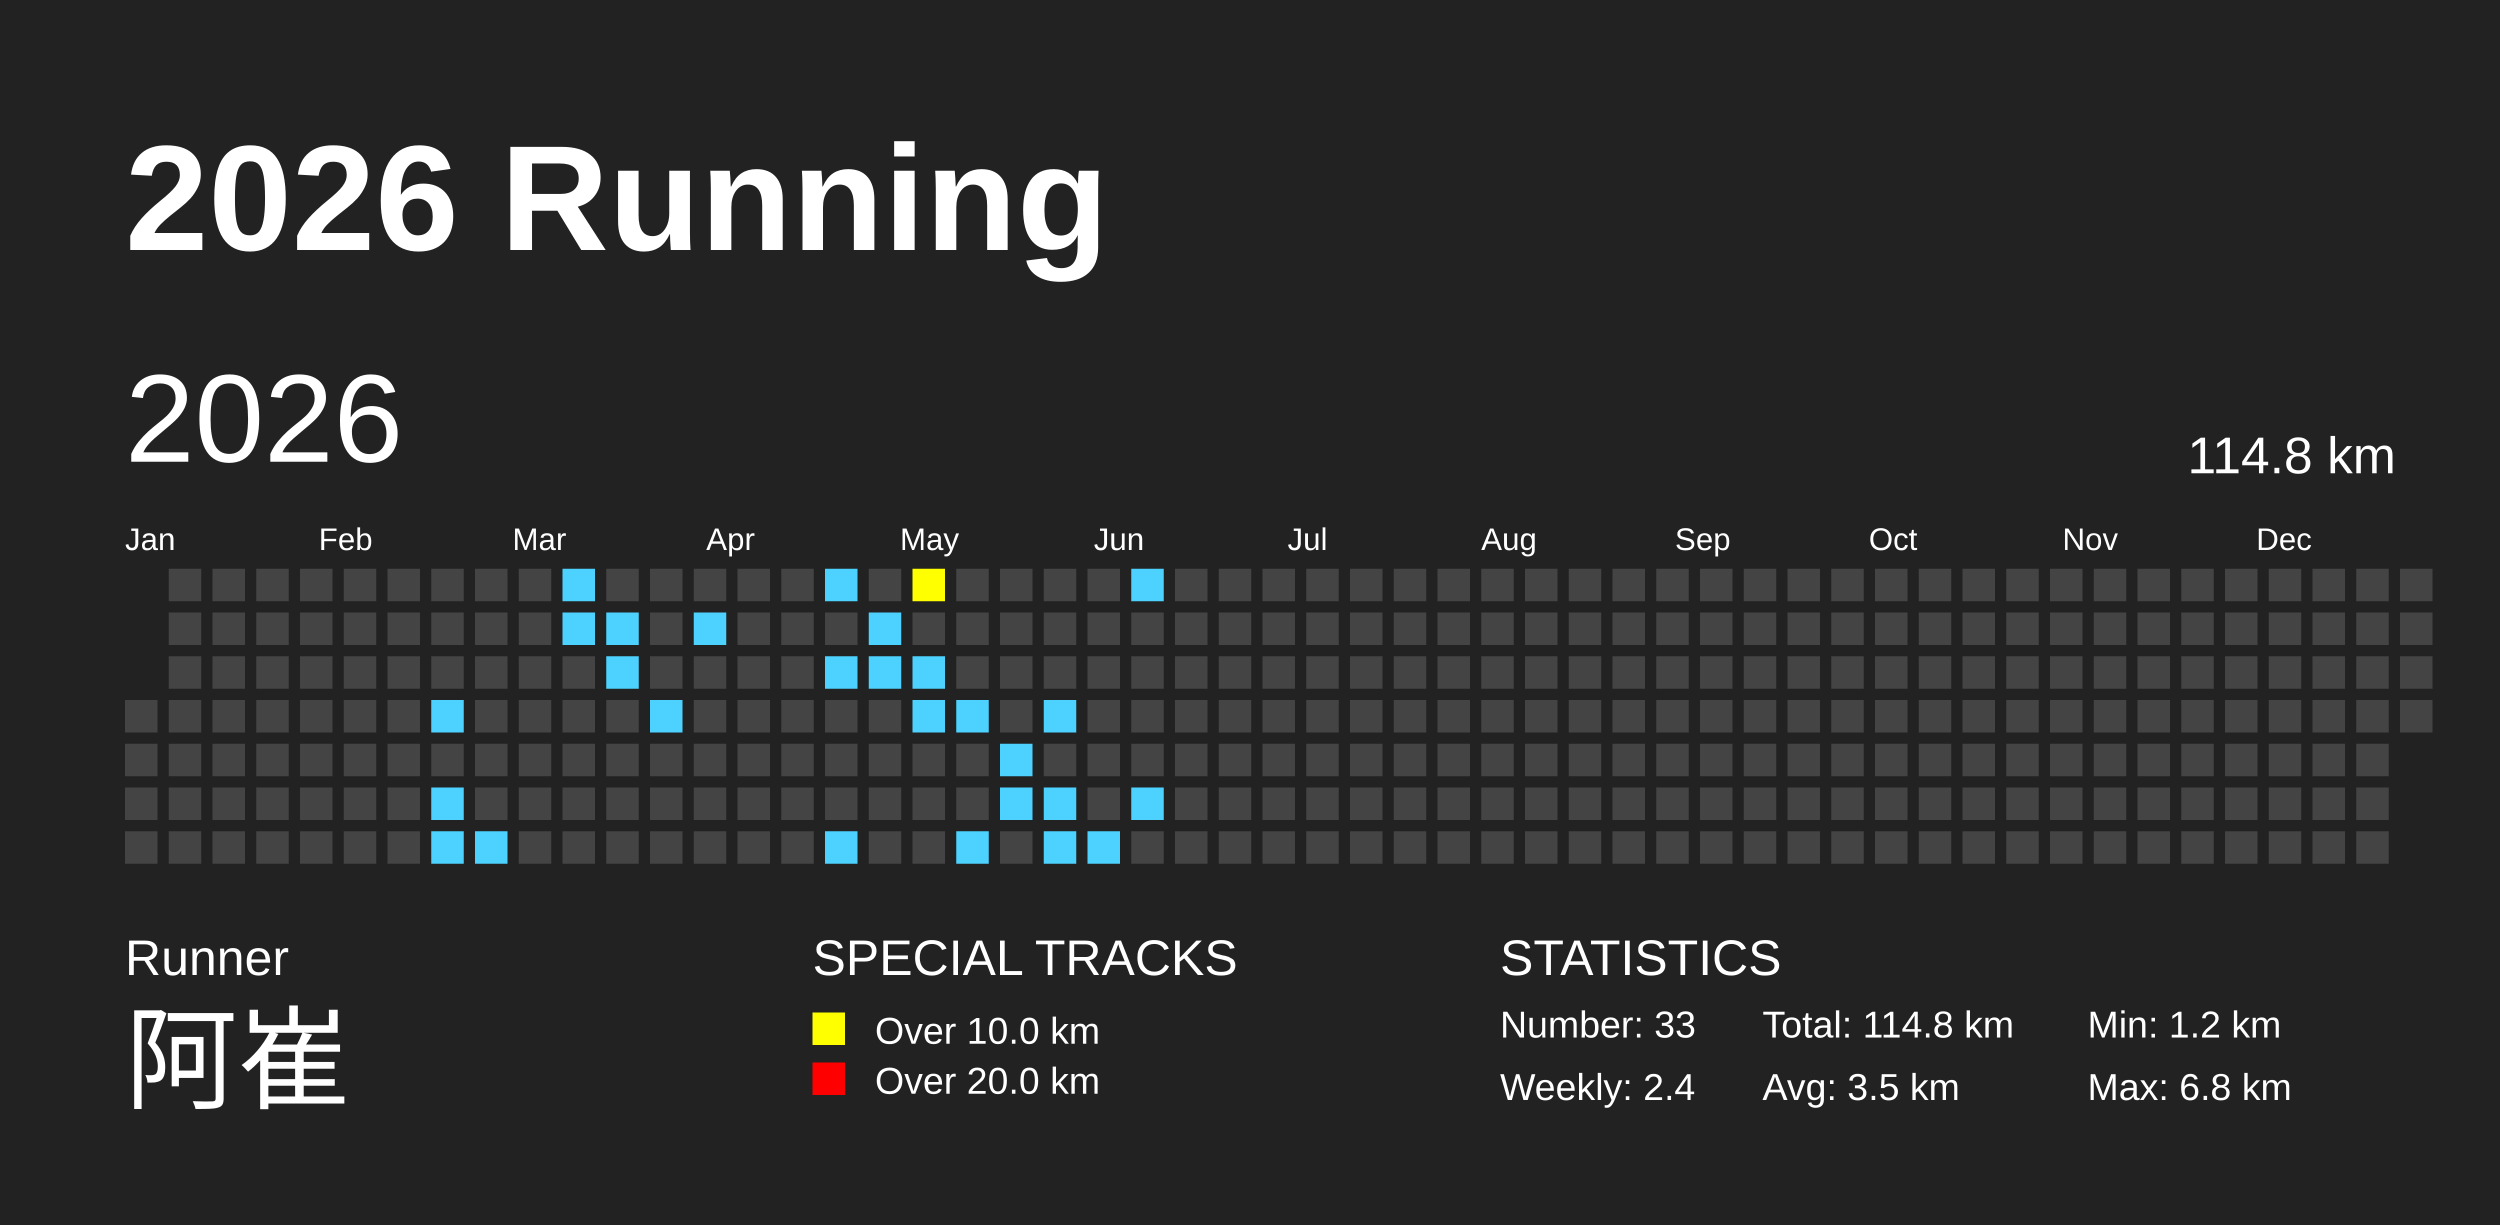
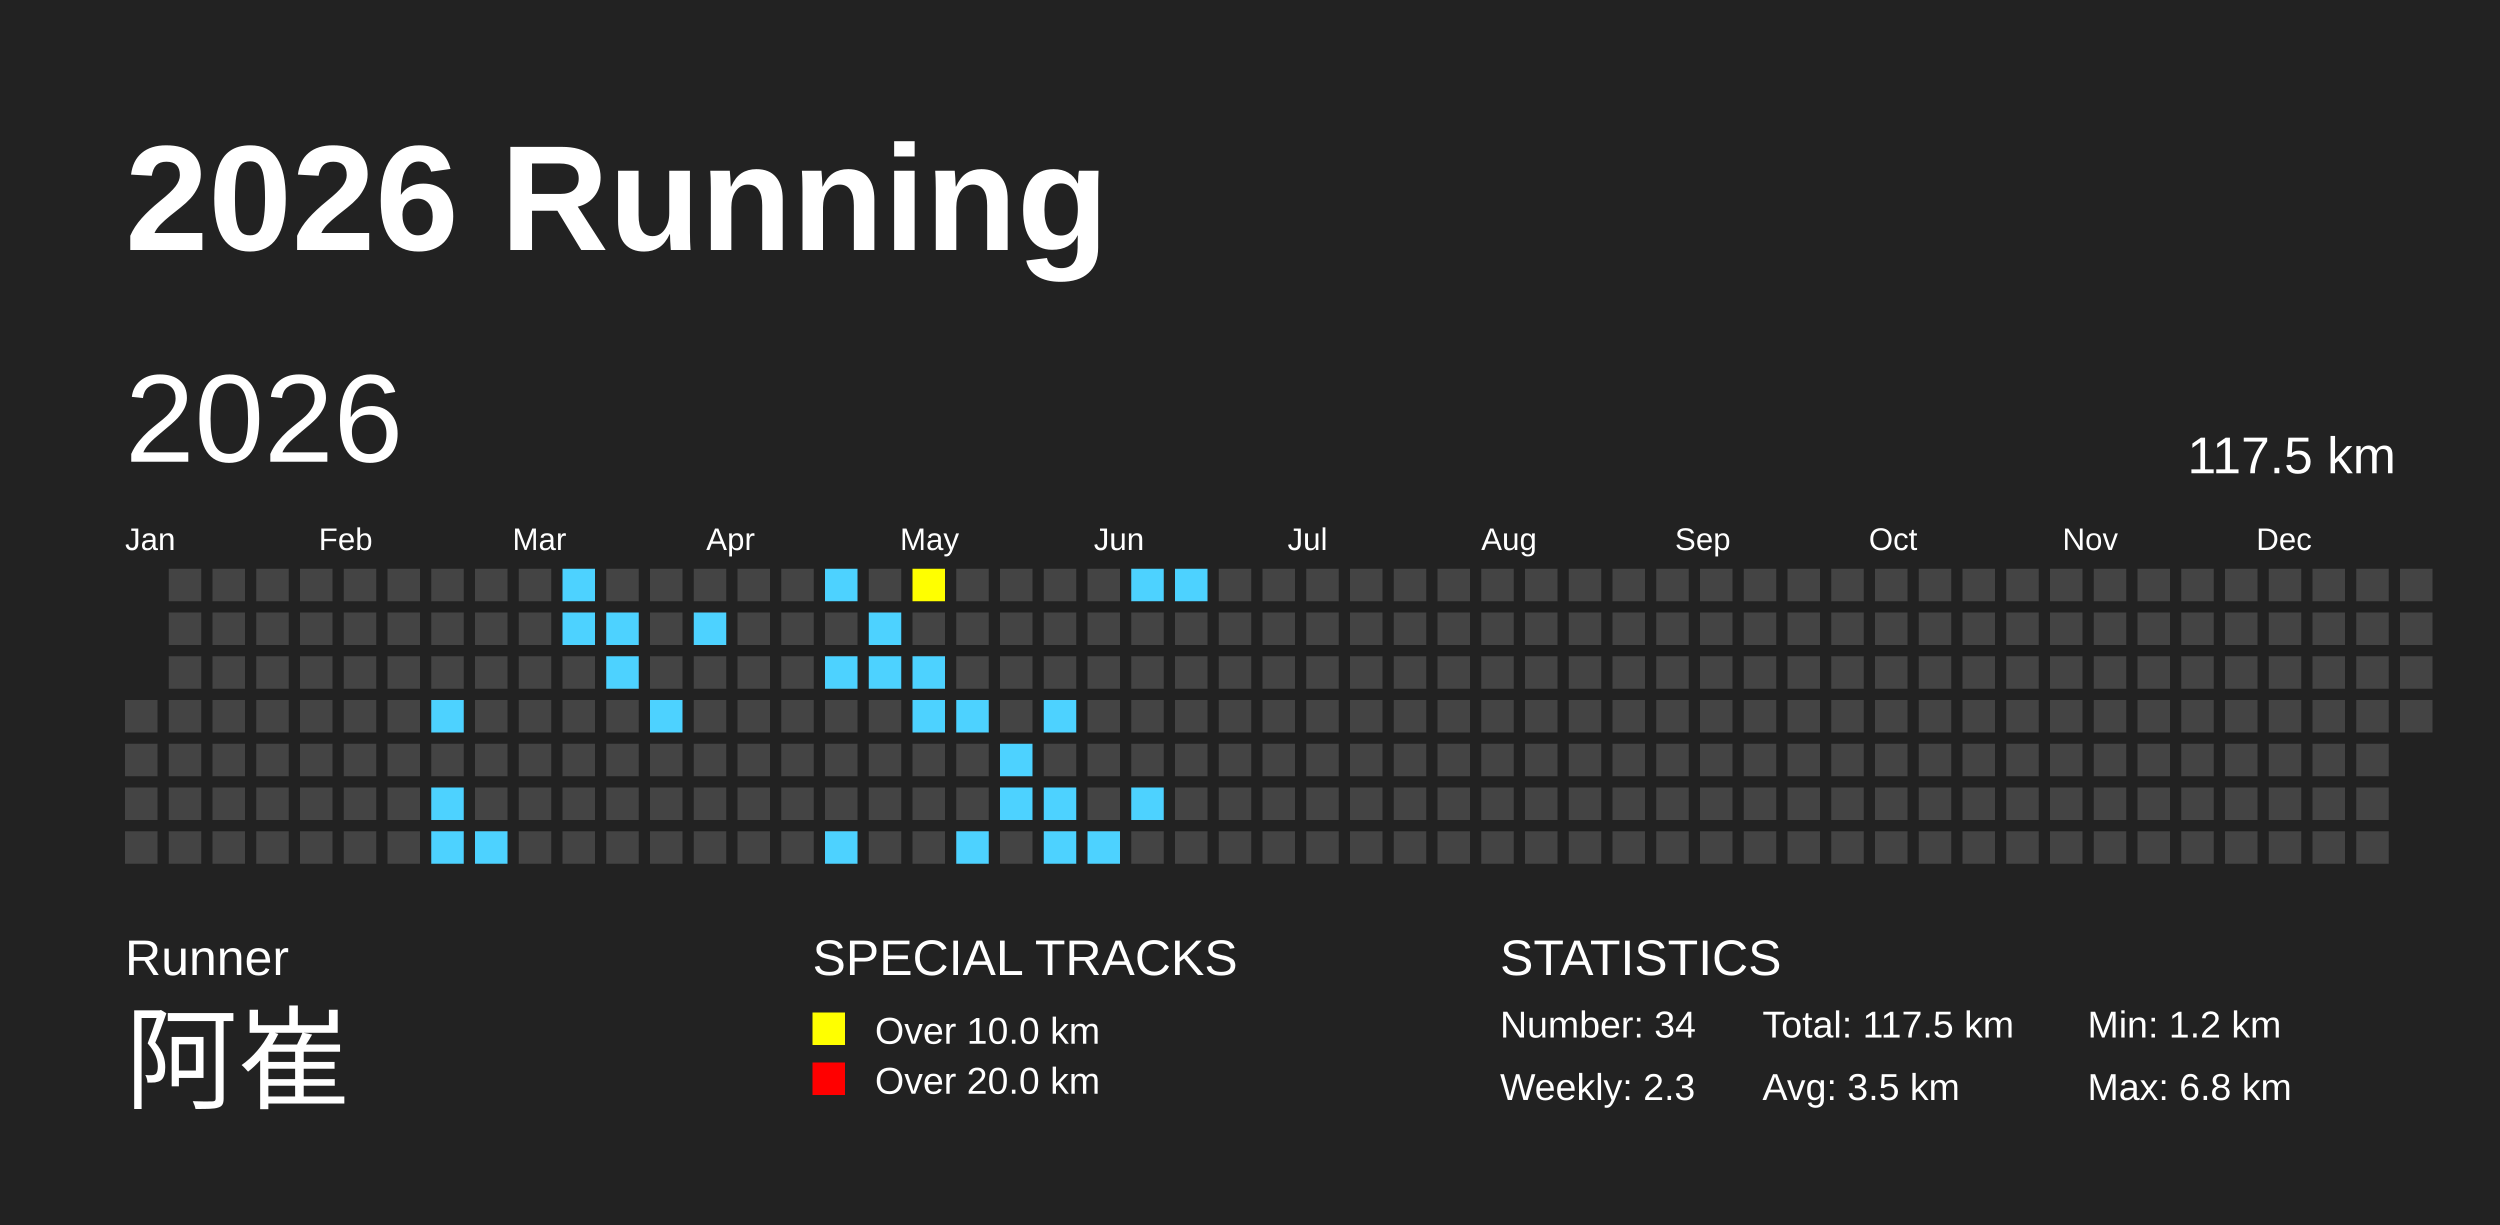
<svg xmlns="http://www.w3.org/2000/svg" baseProfile="full" height="98mm" version="1.1" viewBox="0,0,200,98" width="200mm">
  <defs>
    <pattern height="2" id="indoor-stripe" patternUnits="userSpaceOnUse" width="2">
      <line stroke="white" stroke-opacity="0.45" stroke-width="0.5" x1="0" x2="2" y1="2" y2="0" />
    </pattern>
  </defs>
  <rect fill="#222222" height="98" width="200" x="0" y="0" />
  <text fill="#FFFFFF" style="font-size:12px; font-family:Arial; font-weight:bold;" x="10" y="20">2026 Running</text>
  <text fill="#FFFFFF" style="font-size:4px; font-family:Arial" x="10" y="78">Runner</text>
  <text fill="#FFFFFF" style="font-size:9px; font-family:Arial" x="10" y="88">阿崔</text>
  <text fill="#FFFFFF" style="font-size:4px; font-family:Arial" x="65" y="78">SPECIAL TRACKS</text>
  <rect fill="yellow" height="2.6" width="2.6" x="65" y="81" />
  <text fill="#FFFFFF" style="font-size:3px; font-family:Arial" x="70" y="83.5">Over 10.0 km</text>
  <rect fill="red" height="2.6" width="2.6" x="65" y="85" />
  <text fill="#FFFFFF" style="font-size:3px; font-family:Arial" x="70" y="87.5">Over 20.0 km</text>
  <text fill="#FFFFFF" style="font-size:4px; font-family:Arial" x="120" y="78">STATISTICS</text>
-   <text fill="#FFFFFF" style="font-size:3px; font-family:Arial" x="120" y="83">Number: 33</text>
-   <text fill="#FFFFFF" style="font-size:3px; font-family:Arial" x="120" y="88">Weekly: 2.4</text>
-   <text fill="#FFFFFF" style="font-size:3px; font-family:Arial" x="141" y="83">Total: 114.8 km</text>
+   <text fill="#FFFFFF" style="font-size:3px; font-family:Arial" x="120" y="83">Number: 34</text>
+   <text fill="#FFFFFF" style="font-size:3px; font-family:Arial" x="120" y="88">Weekly: 2.3</text>
+   <text fill="#FFFFFF" style="font-size:3px; font-family:Arial" x="141" y="83">Total: 117.5 km</text>
  <text fill="#FFFFFF" style="font-size:3px; font-family:Arial" x="141" y="88">Avg: 3.5 km</text>
  <text fill="#FFFFFF" style="font-size:3px; font-family:Arial" x="167" y="83">Min: 1.2 km</text>
  <text fill="#FFFFFF" style="font-size:3px; font-family:Arial" x="167" y="88">Max: 6.8 km</text>
  <text dominant-baseline="hanging" fill="#FFFFFF" style="font-size:10.0px; font-family:Arial;" x="10" y="30">2026</text>
-   <text dominant-baseline="hanging" fill="#FFFFFF" style="font-size:4.125px; font-family:Arial;" x="175" y="35">114.8 km</text>
+   <text dominant-baseline="hanging" fill="#FFFFFF" style="font-size:4.125px; font-family:Arial;" x="175" y="35">117.5 km</text>
  <text fill="#FFFFFF" style="font-size:2.5px; font-family:Arial" x="10.0" y="44">Jan</text>
  <text fill="#FFFFFF" style="font-size:2.5px; font-family:Arial" x="25.5" y="44">Feb</text>
  <text fill="#FFFFFF" style="font-size:2.5px; font-family:Arial" x="41.0" y="44">Mar</text>
  <text fill="#FFFFFF" style="font-size:2.5px; font-family:Arial" x="56.5" y="44">Apr</text>
  <text fill="#FFFFFF" style="font-size:2.5px; font-family:Arial" x="72.0" y="44">May</text>
  <text fill="#FFFFFF" style="font-size:2.5px; font-family:Arial" x="87.5" y="44">Jun</text>
  <text fill="#FFFFFF" style="font-size:2.5px; font-family:Arial" x="103.0" y="44">Jul</text>
  <text fill="#FFFFFF" style="font-size:2.5px; font-family:Arial" x="118.5" y="44">Aug</text>
  <text fill="#FFFFFF" style="font-size:2.5px; font-family:Arial" x="134.0" y="44">Sep</text>
  <text fill="#FFFFFF" style="font-size:2.5px; font-family:Arial" x="149.5" y="44">Oct</text>
  <text fill="#FFFFFF" style="font-size:2.5px; font-family:Arial" x="165.0" y="44">Nov</text>
  <text fill="#FFFFFF" style="font-size:2.5px; font-family:Arial" x="180.5" y="44">Dec</text>
  <rect fill="#444444" height="2.6" width="2.6" x="10.0" y="56.0" />
  <rect fill="#444444" height="2.6" width="2.6" x="10.0" y="59.5" />
  <rect fill="#444444" height="2.6" width="2.6" x="10.0" y="63.0" />
  <rect fill="#444444" height="2.6" width="2.6" x="10.0" y="66.5" />
  <rect fill="#444444" height="2.6" width="2.6" x="13.5" y="45.5" />
  <rect fill="#444444" height="2.6" width="2.6" x="13.5" y="49.0" />
  <rect fill="#444444" height="2.6" width="2.6" x="13.5" y="52.5" />
  <rect fill="#444444" height="2.6" width="2.6" x="13.5" y="56.0" />
  <rect fill="#444444" height="2.6" width="2.6" x="13.5" y="59.5" />
  <rect fill="#444444" height="2.6" width="2.6" x="13.5" y="63.0" />
  <rect fill="#444444" height="2.6" width="2.6" x="13.5" y="66.5" />
  <rect fill="#444444" height="2.6" width="2.6" x="17.0" y="45.5" />
  <rect fill="#444444" height="2.6" width="2.6" x="17.0" y="49.0" />
  <rect fill="#444444" height="2.6" width="2.6" x="17.0" y="52.5" />
  <rect fill="#444444" height="2.6" width="2.6" x="17.0" y="56.0" />
  <rect fill="#444444" height="2.6" width="2.6" x="17.0" y="59.5" />
  <rect fill="#444444" height="2.6" width="2.6" x="17.0" y="63.0" />
  <rect fill="#444444" height="2.6" width="2.6" x="17.0" y="66.5" />
  <rect fill="#444444" height="2.6" width="2.6" x="20.5" y="45.5" />
  <rect fill="#444444" height="2.6" width="2.6" x="20.5" y="49.0" />
  <rect fill="#444444" height="2.6" width="2.6" x="20.5" y="52.5" />
  <rect fill="#444444" height="2.6" width="2.6" x="20.5" y="56.0" />
  <rect fill="#444444" height="2.6" width="2.6" x="20.5" y="59.5" />
  <rect fill="#444444" height="2.6" width="2.6" x="20.5" y="63.0" />
  <rect fill="#444444" height="2.6" width="2.6" x="20.5" y="66.5" />
  <rect fill="#444444" height="2.6" width="2.6" x="24.0" y="45.5" />
  <rect fill="#444444" height="2.6" width="2.6" x="24.0" y="49.0" />
  <rect fill="#444444" height="2.6" width="2.6" x="24.0" y="52.5" />
  <rect fill="#444444" height="2.6" width="2.6" x="24.0" y="56.0" />
  <rect fill="#444444" height="2.6" width="2.6" x="24.0" y="59.5" />
  <rect fill="#444444" height="2.6" width="2.6" x="24.0" y="63.0" />
  <rect fill="#444444" height="2.6" width="2.6" x="24.0" y="66.5" />
  <rect fill="#444444" height="2.6" width="2.6" x="27.5" y="45.5" />
  <rect fill="#444444" height="2.6" width="2.6" x="27.5" y="49.0" />
  <rect fill="#444444" height="2.6" width="2.6" x="27.5" y="52.5" />
  <rect fill="#444444" height="2.6" width="2.6" x="27.5" y="56.0" />
  <rect fill="#444444" height="2.6" width="2.6" x="27.5" y="59.5" />
  <rect fill="#444444" height="2.6" width="2.6" x="27.5" y="63.0" />
  <rect fill="#444444" height="2.6" width="2.6" x="27.5" y="66.5" />
  <rect fill="#444444" height="2.6" width="2.6" x="31.0" y="45.5" />
  <rect fill="#444444" height="2.6" width="2.6" x="31.0" y="49.0" />
  <rect fill="#444444" height="2.6" width="2.6" x="31.0" y="52.5" />
  <rect fill="#444444" height="2.6" width="2.6" x="31.0" y="56.0" />
  <rect fill="#444444" height="2.6" width="2.6" x="31.0" y="59.5" />
  <rect fill="#444444" height="2.6" width="2.6" x="31.0" y="63.0" />
  <rect fill="#444444" height="2.6" width="2.6" x="31.0" y="66.5" />
  <rect fill="#444444" height="2.6" width="2.6" x="34.5" y="45.5" />
  <rect fill="#444444" height="2.6" width="2.6" x="34.5" y="49.0" />
  <rect fill="#444444" height="2.6" width="2.6" x="34.5" y="52.5" />
  <rect fill="#4DD2FF" height="2.6" width="2.6" x="34.5" y="56.0" />
  <rect fill="#444444" height="2.6" width="2.6" x="34.5" y="59.5" />
  <rect fill="#4DD2FF" height="2.6" width="2.6" x="34.5" y="63.0" />
  <rect fill="#4DD2FF" height="2.6" width="2.6" x="34.5" y="66.5" />
  <rect fill="#444444" height="2.6" width="2.6" x="38.0" y="45.5" />
  <rect fill="#444444" height="2.6" width="2.6" x="38.0" y="49.0" />
  <rect fill="#444444" height="2.6" width="2.6" x="38.0" y="52.5" />
  <rect fill="#444444" height="2.6" width="2.6" x="38.0" y="56.0" />
  <rect fill="#444444" height="2.6" width="2.6" x="38.0" y="59.5" />
  <rect fill="#444444" height="2.6" width="2.6" x="38.0" y="63.0" />
  <rect fill="#4DD2FF" height="2.6" width="2.6" x="38.0" y="66.5" />
  <rect fill="#444444" height="2.6" width="2.6" x="41.5" y="45.5" />
  <rect fill="#444444" height="2.6" width="2.6" x="41.5" y="49.0" />
  <rect fill="#444444" height="2.6" width="2.6" x="41.5" y="52.5" />
  <rect fill="#444444" height="2.6" width="2.6" x="41.5" y="56.0" />
  <rect fill="#444444" height="2.6" width="2.6" x="41.5" y="59.5" />
  <rect fill="#444444" height="2.6" width="2.6" x="41.5" y="63.0" />
  <rect fill="#444444" height="2.6" width="2.6" x="41.5" y="66.5" />
  <rect fill="#4DD2FF" height="2.6" width="2.6" x="45.0" y="45.5" />
  <rect fill="#4DD2FF" height="2.6" width="2.6" x="45.0" y="49.0" />
  <rect fill="#444444" height="2.6" width="2.6" x="45.0" y="52.5" />
  <rect fill="#444444" height="2.6" width="2.6" x="45.0" y="56.0" />
  <rect fill="#444444" height="2.6" width="2.6" x="45.0" y="59.5" />
  <rect fill="#444444" height="2.6" width="2.6" x="45.0" y="63.0" />
  <rect fill="#444444" height="2.6" width="2.6" x="45.0" y="66.5" />
  <rect fill="#444444" height="2.6" width="2.6" x="48.5" y="45.5" />
  <rect fill="#4DD2FF" height="2.6" width="2.6" x="48.5" y="49.0" />
  <rect fill="#4DD2FF" height="2.6" width="2.6" x="48.5" y="52.5" />
  <rect fill="#444444" height="2.6" width="2.6" x="48.5" y="56.0" />
  <rect fill="#444444" height="2.6" width="2.6" x="48.5" y="59.5" />
  <rect fill="#444444" height="2.6" width="2.6" x="48.5" y="63.0" />
  <rect fill="#444444" height="2.6" width="2.6" x="48.5" y="66.5" />
  <rect fill="#444444" height="2.6" width="2.6" x="52.0" y="45.5" />
  <rect fill="#444444" height="2.6" width="2.6" x="52.0" y="49.0" />
  <rect fill="#444444" height="2.6" width="2.6" x="52.0" y="52.5" />
  <rect fill="#4DD2FF" height="2.6" width="2.6" x="52.0" y="56.0" />
  <rect fill="#444444" height="2.6" width="2.6" x="52.0" y="59.5" />
  <rect fill="#444444" height="2.6" width="2.6" x="52.0" y="63.0" />
  <rect fill="#444444" height="2.6" width="2.6" x="52.0" y="66.5" />
  <rect fill="#444444" height="2.6" width="2.6" x="55.5" y="45.5" />
  <rect fill="#4DD2FF" height="2.6" width="2.6" x="55.5" y="49.0" />
  <rect fill="#444444" height="2.6" width="2.6" x="55.5" y="52.5" />
  <rect fill="#444444" height="2.6" width="2.6" x="55.5" y="56.0" />
  <rect fill="#444444" height="2.6" width="2.6" x="55.5" y="59.5" />
  <rect fill="#444444" height="2.6" width="2.6" x="55.5" y="63.0" />
  <rect fill="#444444" height="2.6" width="2.6" x="55.5" y="66.5" />
  <rect fill="#444444" height="2.6" width="2.6" x="59.0" y="45.5" />
  <rect fill="#444444" height="2.6" width="2.6" x="59.0" y="49.0" />
  <rect fill="#444444" height="2.6" width="2.6" x="59.0" y="52.5" />
  <rect fill="#444444" height="2.6" width="2.6" x="59.0" y="56.0" />
  <rect fill="#444444" height="2.6" width="2.6" x="59.0" y="59.5" />
  <rect fill="#444444" height="2.6" width="2.6" x="59.0" y="63.0" />
  <rect fill="#444444" height="2.6" width="2.6" x="59.0" y="66.5" />
  <rect fill="#444444" height="2.6" width="2.6" x="62.5" y="45.5" />
  <rect fill="#444444" height="2.6" width="2.6" x="62.5" y="49.0" />
  <rect fill="#444444" height="2.6" width="2.6" x="62.5" y="52.5" />
  <rect fill="#444444" height="2.6" width="2.6" x="62.5" y="56.0" />
  <rect fill="#444444" height="2.6" width="2.6" x="62.5" y="59.5" />
  <rect fill="#444444" height="2.6" width="2.6" x="62.5" y="63.0" />
  <rect fill="#444444" height="2.6" width="2.6" x="62.5" y="66.5" />
  <rect fill="#4DD2FF" height="2.6" width="2.6" x="66.0" y="45.5" />
  <rect fill="#444444" height="2.6" width="2.6" x="66.0" y="49.0" />
  <rect fill="#4DD2FF" height="2.6" width="2.6" x="66.0" y="52.5" />
  <rect fill="#444444" height="2.6" width="2.6" x="66.0" y="56.0" />
  <rect fill="#444444" height="2.6" width="2.6" x="66.0" y="59.5" />
  <rect fill="#444444" height="2.6" width="2.6" x="66.0" y="63.0" />
  <rect fill="#4DD2FF" height="2.6" width="2.6" x="66.0" y="66.5" />
  <rect fill="#444444" height="2.6" width="2.6" x="69.5" y="45.5" />
  <rect fill="#4DD2FF" height="2.6" width="2.6" x="69.5" y="49.0" />
  <rect fill="#4DD2FF" height="2.6" width="2.6" x="69.5" y="52.5" />
  <rect fill="#444444" height="2.6" width="2.6" x="69.5" y="56.0" />
  <rect fill="#444444" height="2.6" width="2.6" x="69.5" y="59.5" />
  <rect fill="#444444" height="2.6" width="2.6" x="69.5" y="63.0" />
  <rect fill="#444444" height="2.6" width="2.6" x="69.5" y="66.5" />
  <rect fill="yellow" height="2.6" width="2.6" x="73.0" y="45.5" />
  <rect fill="#444444" height="2.6" width="2.6" x="73.0" y="49.0" />
  <rect fill="#4DD2FF" height="2.6" width="2.6" x="73.0" y="52.5" />
  <rect fill="#4DD2FF" height="2.6" width="2.6" x="73.0" y="56.0" />
  <rect fill="#444444" height="2.6" width="2.6" x="73.0" y="59.5" />
  <rect fill="#444444" height="2.6" width="2.6" x="73.0" y="63.0" />
  <rect fill="#444444" height="2.6" width="2.6" x="73.0" y="66.5" />
  <rect fill="#444444" height="2.6" width="2.6" x="76.5" y="45.5" />
  <rect fill="#444444" height="2.6" width="2.6" x="76.5" y="49.0" />
  <rect fill="#444444" height="2.6" width="2.6" x="76.5" y="52.5" />
  <rect fill="#4DD2FF" height="2.6" width="2.6" x="76.5" y="56.0" />
  <rect fill="#444444" height="2.6" width="2.6" x="76.5" y="59.5" />
  <rect fill="#444444" height="2.6" width="2.6" x="76.5" y="63.0" />
  <rect fill="#4DD2FF" height="2.6" width="2.6" x="76.5" y="66.5" />
  <rect fill="#444444" height="2.6" width="2.6" x="80.0" y="45.5" />
  <rect fill="#444444" height="2.6" width="2.6" x="80.0" y="49.0" />
  <rect fill="#444444" height="2.6" width="2.6" x="80.0" y="52.5" />
  <rect fill="#444444" height="2.6" width="2.6" x="80.0" y="56.0" />
  <rect fill="#4DD2FF" height="2.6" width="2.6" x="80.0" y="59.5" />
  <rect fill="#4DD2FF" height="2.6" width="2.6" x="80.0" y="63.0" />
  <rect fill="#444444" height="2.6" width="2.6" x="80.0" y="66.5" />
  <rect fill="#444444" height="2.6" width="2.6" x="83.5" y="45.5" />
  <rect fill="#444444" height="2.6" width="2.6" x="83.5" y="49.0" />
  <rect fill="#444444" height="2.6" width="2.6" x="83.5" y="52.5" />
  <rect fill="#4DD2FF" height="2.6" width="2.6" x="83.5" y="56.0" />
  <rect fill="#444444" height="2.6" width="2.6" x="83.5" y="59.5" />
  <rect fill="#4DD2FF" height="2.6" width="2.6" x="83.5" y="63.0" />
  <rect fill="#4DD2FF" height="2.6" width="2.6" x="83.5" y="66.5" />
  <rect fill="#444444" height="2.6" width="2.6" x="87.0" y="45.5" />
  <rect fill="#444444" height="2.6" width="2.6" x="87.0" y="49.0" />
  <rect fill="#444444" height="2.6" width="2.6" x="87.0" y="52.5" />
  <rect fill="#444444" height="2.6" width="2.6" x="87.0" y="56.0" />
  <rect fill="#444444" height="2.6" width="2.6" x="87.0" y="59.5" />
  <rect fill="#444444" height="2.6" width="2.6" x="87.0" y="63.0" />
  <rect fill="#4DD2FF" height="2.6" width="2.6" x="87.0" y="66.5" />
  <rect fill="#4DD2FF" height="2.6" width="2.6" x="90.5" y="45.5" />
  <rect fill="#444444" height="2.6" width="2.6" x="90.5" y="49.0" />
  <rect fill="#444444" height="2.6" width="2.6" x="90.5" y="52.5" />
  <rect fill="#444444" height="2.6" width="2.6" x="90.5" y="56.0" />
  <rect fill="#444444" height="2.6" width="2.6" x="90.5" y="59.5" />
  <rect fill="#4DD2FF" height="2.6" width="2.6" x="90.5" y="63.0" />
  <rect fill="#444444" height="2.6" width="2.6" x="90.5" y="66.5" />
-   <rect fill="#444444" height="2.6" width="2.6" x="94.0" y="45.5" />
+   <rect fill="#4DD2FF" height="2.6" width="2.6" x="94.0" y="45.5" />
  <rect fill="#444444" height="2.6" width="2.6" x="94.0" y="49.0" />
  <rect fill="#444444" height="2.6" width="2.6" x="94.0" y="52.5" />
  <rect fill="#444444" height="2.6" width="2.6" x="94.0" y="56.0" />
  <rect fill="#444444" height="2.6" width="2.6" x="94.0" y="59.5" />
  <rect fill="#444444" height="2.6" width="2.6" x="94.0" y="63.0" />
  <rect fill="#444444" height="2.6" width="2.6" x="94.0" y="66.5" />
  <rect fill="#444444" height="2.6" width="2.6" x="97.5" y="45.5" />
  <rect fill="#444444" height="2.6" width="2.6" x="97.5" y="49.0" />
  <rect fill="#444444" height="2.6" width="2.6" x="97.5" y="52.5" />
  <rect fill="#444444" height="2.6" width="2.6" x="97.5" y="56.0" />
  <rect fill="#444444" height="2.6" width="2.6" x="97.5" y="59.5" />
  <rect fill="#444444" height="2.6" width="2.6" x="97.5" y="63.0" />
  <rect fill="#444444" height="2.6" width="2.6" x="97.5" y="66.5" />
  <rect fill="#444444" height="2.6" width="2.6" x="101.0" y="45.5" />
  <rect fill="#444444" height="2.6" width="2.6" x="101.0" y="49.0" />
  <rect fill="#444444" height="2.6" width="2.6" x="101.0" y="52.5" />
  <rect fill="#444444" height="2.6" width="2.6" x="101.0" y="56.0" />
  <rect fill="#444444" height="2.6" width="2.6" x="101.0" y="59.5" />
  <rect fill="#444444" height="2.6" width="2.6" x="101.0" y="63.0" />
  <rect fill="#444444" height="2.6" width="2.6" x="101.0" y="66.5" />
  <rect fill="#444444" height="2.6" width="2.6" x="104.5" y="45.5" />
  <rect fill="#444444" height="2.6" width="2.6" x="104.5" y="49.0" />
  <rect fill="#444444" height="2.6" width="2.6" x="104.5" y="52.5" />
  <rect fill="#444444" height="2.6" width="2.6" x="104.5" y="56.0" />
  <rect fill="#444444" height="2.6" width="2.6" x="104.5" y="59.5" />
  <rect fill="#444444" height="2.6" width="2.6" x="104.5" y="63.0" />
  <rect fill="#444444" height="2.6" width="2.6" x="104.5" y="66.5" />
  <rect fill="#444444" height="2.6" width="2.6" x="108.0" y="45.5" />
  <rect fill="#444444" height="2.6" width="2.6" x="108.0" y="49.0" />
  <rect fill="#444444" height="2.6" width="2.6" x="108.0" y="52.5" />
  <rect fill="#444444" height="2.6" width="2.6" x="108.0" y="56.0" />
  <rect fill="#444444" height="2.6" width="2.6" x="108.0" y="59.5" />
  <rect fill="#444444" height="2.6" width="2.6" x="108.0" y="63.0" />
  <rect fill="#444444" height="2.6" width="2.6" x="108.0" y="66.5" />
  <rect fill="#444444" height="2.6" width="2.6" x="111.5" y="45.5" />
  <rect fill="#444444" height="2.6" width="2.6" x="111.5" y="49.0" />
  <rect fill="#444444" height="2.6" width="2.6" x="111.5" y="52.5" />
  <rect fill="#444444" height="2.6" width="2.6" x="111.5" y="56.0" />
  <rect fill="#444444" height="2.6" width="2.6" x="111.5" y="59.5" />
  <rect fill="#444444" height="2.6" width="2.6" x="111.5" y="63.0" />
  <rect fill="#444444" height="2.6" width="2.6" x="111.5" y="66.5" />
  <rect fill="#444444" height="2.6" width="2.6" x="115.0" y="45.5" />
  <rect fill="#444444" height="2.6" width="2.6" x="115.0" y="49.0" />
  <rect fill="#444444" height="2.6" width="2.6" x="115.0" y="52.5" />
  <rect fill="#444444" height="2.6" width="2.6" x="115.0" y="56.0" />
  <rect fill="#444444" height="2.6" width="2.6" x="115.0" y="59.5" />
  <rect fill="#444444" height="2.6" width="2.6" x="115.0" y="63.0" />
  <rect fill="#444444" height="2.6" width="2.6" x="115.0" y="66.5" />
  <rect fill="#444444" height="2.6" width="2.6" x="118.5" y="45.5" />
  <rect fill="#444444" height="2.6" width="2.6" x="118.5" y="49.0" />
  <rect fill="#444444" height="2.6" width="2.6" x="118.5" y="52.5" />
  <rect fill="#444444" height="2.6" width="2.6" x="118.5" y="56.0" />
  <rect fill="#444444" height="2.6" width="2.6" x="118.5" y="59.5" />
  <rect fill="#444444" height="2.6" width="2.6" x="118.5" y="63.0" />
  <rect fill="#444444" height="2.6" width="2.6" x="118.5" y="66.5" />
  <rect fill="#444444" height="2.6" width="2.6" x="122.0" y="45.5" />
  <rect fill="#444444" height="2.6" width="2.6" x="122.0" y="49.0" />
  <rect fill="#444444" height="2.6" width="2.6" x="122.0" y="52.5" />
  <rect fill="#444444" height="2.6" width="2.6" x="122.0" y="56.0" />
  <rect fill="#444444" height="2.6" width="2.6" x="122.0" y="59.5" />
  <rect fill="#444444" height="2.6" width="2.6" x="122.0" y="63.0" />
  <rect fill="#444444" height="2.6" width="2.6" x="122.0" y="66.5" />
  <rect fill="#444444" height="2.6" width="2.6" x="125.5" y="45.5" />
  <rect fill="#444444" height="2.6" width="2.6" x="125.5" y="49.0" />
  <rect fill="#444444" height="2.6" width="2.6" x="125.5" y="52.5" />
  <rect fill="#444444" height="2.6" width="2.6" x="125.5" y="56.0" />
  <rect fill="#444444" height="2.6" width="2.6" x="125.5" y="59.5" />
  <rect fill="#444444" height="2.6" width="2.6" x="125.5" y="63.0" />
  <rect fill="#444444" height="2.6" width="2.6" x="125.5" y="66.5" />
  <rect fill="#444444" height="2.6" width="2.6" x="129.0" y="45.5" />
  <rect fill="#444444" height="2.6" width="2.6" x="129.0" y="49.0" />
  <rect fill="#444444" height="2.6" width="2.6" x="129.0" y="52.5" />
  <rect fill="#444444" height="2.6" width="2.6" x="129.0" y="56.0" />
  <rect fill="#444444" height="2.6" width="2.6" x="129.0" y="59.5" />
  <rect fill="#444444" height="2.6" width="2.6" x="129.0" y="63.0" />
  <rect fill="#444444" height="2.6" width="2.6" x="129.0" y="66.5" />
  <rect fill="#444444" height="2.6" width="2.6" x="132.5" y="45.5" />
  <rect fill="#444444" height="2.6" width="2.6" x="132.5" y="49.0" />
  <rect fill="#444444" height="2.6" width="2.6" x="132.5" y="52.5" />
  <rect fill="#444444" height="2.6" width="2.6" x="132.5" y="56.0" />
  <rect fill="#444444" height="2.6" width="2.6" x="132.5" y="59.5" />
  <rect fill="#444444" height="2.6" width="2.6" x="132.5" y="63.0" />
  <rect fill="#444444" height="2.6" width="2.6" x="132.5" y="66.5" />
  <rect fill="#444444" height="2.6" width="2.6" x="136.0" y="45.5" />
  <rect fill="#444444" height="2.6" width="2.6" x="136.0" y="49.0" />
  <rect fill="#444444" height="2.6" width="2.6" x="136.0" y="52.5" />
  <rect fill="#444444" height="2.6" width="2.6" x="136.0" y="56.0" />
  <rect fill="#444444" height="2.6" width="2.6" x="136.0" y="59.5" />
  <rect fill="#444444" height="2.6" width="2.6" x="136.0" y="63.0" />
  <rect fill="#444444" height="2.6" width="2.6" x="136.0" y="66.5" />
  <rect fill="#444444" height="2.6" width="2.6" x="139.5" y="45.5" />
  <rect fill="#444444" height="2.6" width="2.6" x="139.5" y="49.0" />
  <rect fill="#444444" height="2.6" width="2.6" x="139.5" y="52.5" />
  <rect fill="#444444" height="2.6" width="2.6" x="139.5" y="56.0" />
  <rect fill="#444444" height="2.6" width="2.6" x="139.5" y="59.5" />
  <rect fill="#444444" height="2.6" width="2.6" x="139.5" y="63.0" />
  <rect fill="#444444" height="2.6" width="2.6" x="139.5" y="66.5" />
  <rect fill="#444444" height="2.6" width="2.6" x="143.0" y="45.5" />
  <rect fill="#444444" height="2.6" width="2.6" x="143.0" y="49.0" />
  <rect fill="#444444" height="2.6" width="2.6" x="143.0" y="52.5" />
  <rect fill="#444444" height="2.6" width="2.6" x="143.0" y="56.0" />
  <rect fill="#444444" height="2.6" width="2.6" x="143.0" y="59.5" />
  <rect fill="#444444" height="2.6" width="2.6" x="143.0" y="63.0" />
  <rect fill="#444444" height="2.6" width="2.6" x="143.0" y="66.5" />
  <rect fill="#444444" height="2.6" width="2.6" x="146.5" y="45.5" />
  <rect fill="#444444" height="2.6" width="2.6" x="146.5" y="49.0" />
  <rect fill="#444444" height="2.6" width="2.6" x="146.5" y="52.5" />
  <rect fill="#444444" height="2.6" width="2.6" x="146.5" y="56.0" />
  <rect fill="#444444" height="2.6" width="2.6" x="146.5" y="59.5" />
  <rect fill="#444444" height="2.6" width="2.6" x="146.5" y="63.0" />
  <rect fill="#444444" height="2.6" width="2.6" x="146.5" y="66.5" />
  <rect fill="#444444" height="2.6" width="2.6" x="150.0" y="45.5" />
  <rect fill="#444444" height="2.6" width="2.6" x="150.0" y="49.0" />
  <rect fill="#444444" height="2.6" width="2.6" x="150.0" y="52.5" />
  <rect fill="#444444" height="2.6" width="2.6" x="150.0" y="56.0" />
  <rect fill="#444444" height="2.6" width="2.6" x="150.0" y="59.5" />
  <rect fill="#444444" height="2.6" width="2.6" x="150.0" y="63.0" />
  <rect fill="#444444" height="2.6" width="2.6" x="150.0" y="66.5" />
  <rect fill="#444444" height="2.6" width="2.6" x="153.5" y="45.5" />
  <rect fill="#444444" height="2.6" width="2.6" x="153.5" y="49.0" />
  <rect fill="#444444" height="2.6" width="2.6" x="153.5" y="52.5" />
  <rect fill="#444444" height="2.6" width="2.6" x="153.5" y="56.0" />
  <rect fill="#444444" height="2.6" width="2.6" x="153.5" y="59.5" />
  <rect fill="#444444" height="2.6" width="2.6" x="153.5" y="63.0" />
  <rect fill="#444444" height="2.6" width="2.6" x="153.5" y="66.5" />
  <rect fill="#444444" height="2.6" width="2.6" x="157.0" y="45.5" />
  <rect fill="#444444" height="2.6" width="2.6" x="157.0" y="49.0" />
  <rect fill="#444444" height="2.6" width="2.6" x="157.0" y="52.5" />
  <rect fill="#444444" height="2.6" width="2.6" x="157.0" y="56.0" />
  <rect fill="#444444" height="2.6" width="2.6" x="157.0" y="59.5" />
  <rect fill="#444444" height="2.6" width="2.6" x="157.0" y="63.0" />
  <rect fill="#444444" height="2.6" width="2.6" x="157.0" y="66.5" />
  <rect fill="#444444" height="2.6" width="2.6" x="160.5" y="45.5" />
  <rect fill="#444444" height="2.6" width="2.6" x="160.5" y="49.0" />
  <rect fill="#444444" height="2.6" width="2.6" x="160.5" y="52.5" />
  <rect fill="#444444" height="2.6" width="2.6" x="160.5" y="56.0" />
  <rect fill="#444444" height="2.6" width="2.6" x="160.5" y="59.5" />
  <rect fill="#444444" height="2.6" width="2.6" x="160.5" y="63.0" />
  <rect fill="#444444" height="2.6" width="2.6" x="160.5" y="66.5" />
  <rect fill="#444444" height="2.6" width="2.6" x="164.0" y="45.5" />
  <rect fill="#444444" height="2.6" width="2.6" x="164.0" y="49.0" />
  <rect fill="#444444" height="2.6" width="2.6" x="164.0" y="52.5" />
  <rect fill="#444444" height="2.6" width="2.6" x="164.0" y="56.0" />
  <rect fill="#444444" height="2.6" width="2.6" x="164.0" y="59.5" />
  <rect fill="#444444" height="2.6" width="2.6" x="164.0" y="63.0" />
  <rect fill="#444444" height="2.6" width="2.6" x="164.0" y="66.5" />
  <rect fill="#444444" height="2.6" width="2.6" x="167.5" y="45.5" />
  <rect fill="#444444" height="2.6" width="2.6" x="167.5" y="49.0" />
  <rect fill="#444444" height="2.6" width="2.6" x="167.5" y="52.5" />
  <rect fill="#444444" height="2.6" width="2.6" x="167.5" y="56.0" />
  <rect fill="#444444" height="2.6" width="2.6" x="167.5" y="59.5" />
  <rect fill="#444444" height="2.6" width="2.6" x="167.5" y="63.0" />
  <rect fill="#444444" height="2.6" width="2.6" x="167.5" y="66.5" />
  <rect fill="#444444" height="2.6" width="2.6" x="171.0" y="45.5" />
  <rect fill="#444444" height="2.6" width="2.6" x="171.0" y="49.0" />
  <rect fill="#444444" height="2.6" width="2.6" x="171.0" y="52.5" />
  <rect fill="#444444" height="2.6" width="2.6" x="171.0" y="56.0" />
  <rect fill="#444444" height="2.6" width="2.6" x="171.0" y="59.5" />
  <rect fill="#444444" height="2.6" width="2.6" x="171.0" y="63.0" />
  <rect fill="#444444" height="2.6" width="2.6" x="171.0" y="66.5" />
  <rect fill="#444444" height="2.6" width="2.6" x="174.5" y="45.5" />
  <rect fill="#444444" height="2.6" width="2.6" x="174.5" y="49.0" />
  <rect fill="#444444" height="2.6" width="2.6" x="174.5" y="52.5" />
  <rect fill="#444444" height="2.6" width="2.6" x="174.5" y="56.0" />
  <rect fill="#444444" height="2.6" width="2.6" x="174.5" y="59.5" />
  <rect fill="#444444" height="2.6" width="2.6" x="174.5" y="63.0" />
  <rect fill="#444444" height="2.6" width="2.6" x="174.5" y="66.5" />
  <rect fill="#444444" height="2.6" width="2.6" x="178.0" y="45.5" />
  <rect fill="#444444" height="2.6" width="2.6" x="178.0" y="49.0" />
  <rect fill="#444444" height="2.6" width="2.6" x="178.0" y="52.5" />
  <rect fill="#444444" height="2.6" width="2.6" x="178.0" y="56.0" />
  <rect fill="#444444" height="2.6" width="2.6" x="178.0" y="59.5" />
  <rect fill="#444444" height="2.6" width="2.6" x="178.0" y="63.0" />
  <rect fill="#444444" height="2.6" width="2.6" x="178.0" y="66.5" />
  <rect fill="#444444" height="2.6" width="2.6" x="181.5" y="45.5" />
  <rect fill="#444444" height="2.6" width="2.6" x="181.5" y="49.0" />
  <rect fill="#444444" height="2.6" width="2.6" x="181.5" y="52.5" />
  <rect fill="#444444" height="2.6" width="2.6" x="181.5" y="56.0" />
  <rect fill="#444444" height="2.6" width="2.6" x="181.5" y="59.5" />
  <rect fill="#444444" height="2.6" width="2.6" x="181.5" y="63.0" />
  <rect fill="#444444" height="2.6" width="2.6" x="181.5" y="66.5" />
  <rect fill="#444444" height="2.6" width="2.6" x="185.0" y="45.5" />
  <rect fill="#444444" height="2.6" width="2.6" x="185.0" y="49.0" />
  <rect fill="#444444" height="2.6" width="2.6" x="185.0" y="52.5" />
  <rect fill="#444444" height="2.6" width="2.6" x="185.0" y="56.0" />
  <rect fill="#444444" height="2.6" width="2.6" x="185.0" y="59.5" />
  <rect fill="#444444" height="2.6" width="2.6" x="185.0" y="63.0" />
  <rect fill="#444444" height="2.6" width="2.6" x="185.0" y="66.5" />
  <rect fill="#444444" height="2.6" width="2.6" x="188.5" y="45.5" />
  <rect fill="#444444" height="2.6" width="2.6" x="188.5" y="49.0" />
  <rect fill="#444444" height="2.6" width="2.6" x="188.5" y="52.5" />
  <rect fill="#444444" height="2.6" width="2.6" x="188.5" y="56.0" />
  <rect fill="#444444" height="2.6" width="2.6" x="188.5" y="59.5" />
  <rect fill="#444444" height="2.6" width="2.6" x="188.5" y="63.0" />
  <rect fill="#444444" height="2.6" width="2.6" x="188.5" y="66.5" />
  <rect fill="#444444" height="2.6" width="2.6" x="192.0" y="45.5" />
  <rect fill="#444444" height="2.6" width="2.6" x="192.0" y="49.0" />
  <rect fill="#444444" height="2.6" width="2.6" x="192.0" y="52.5" />
  <rect fill="#444444" height="2.6" width="2.6" x="192.0" y="56.0" />
</svg>
